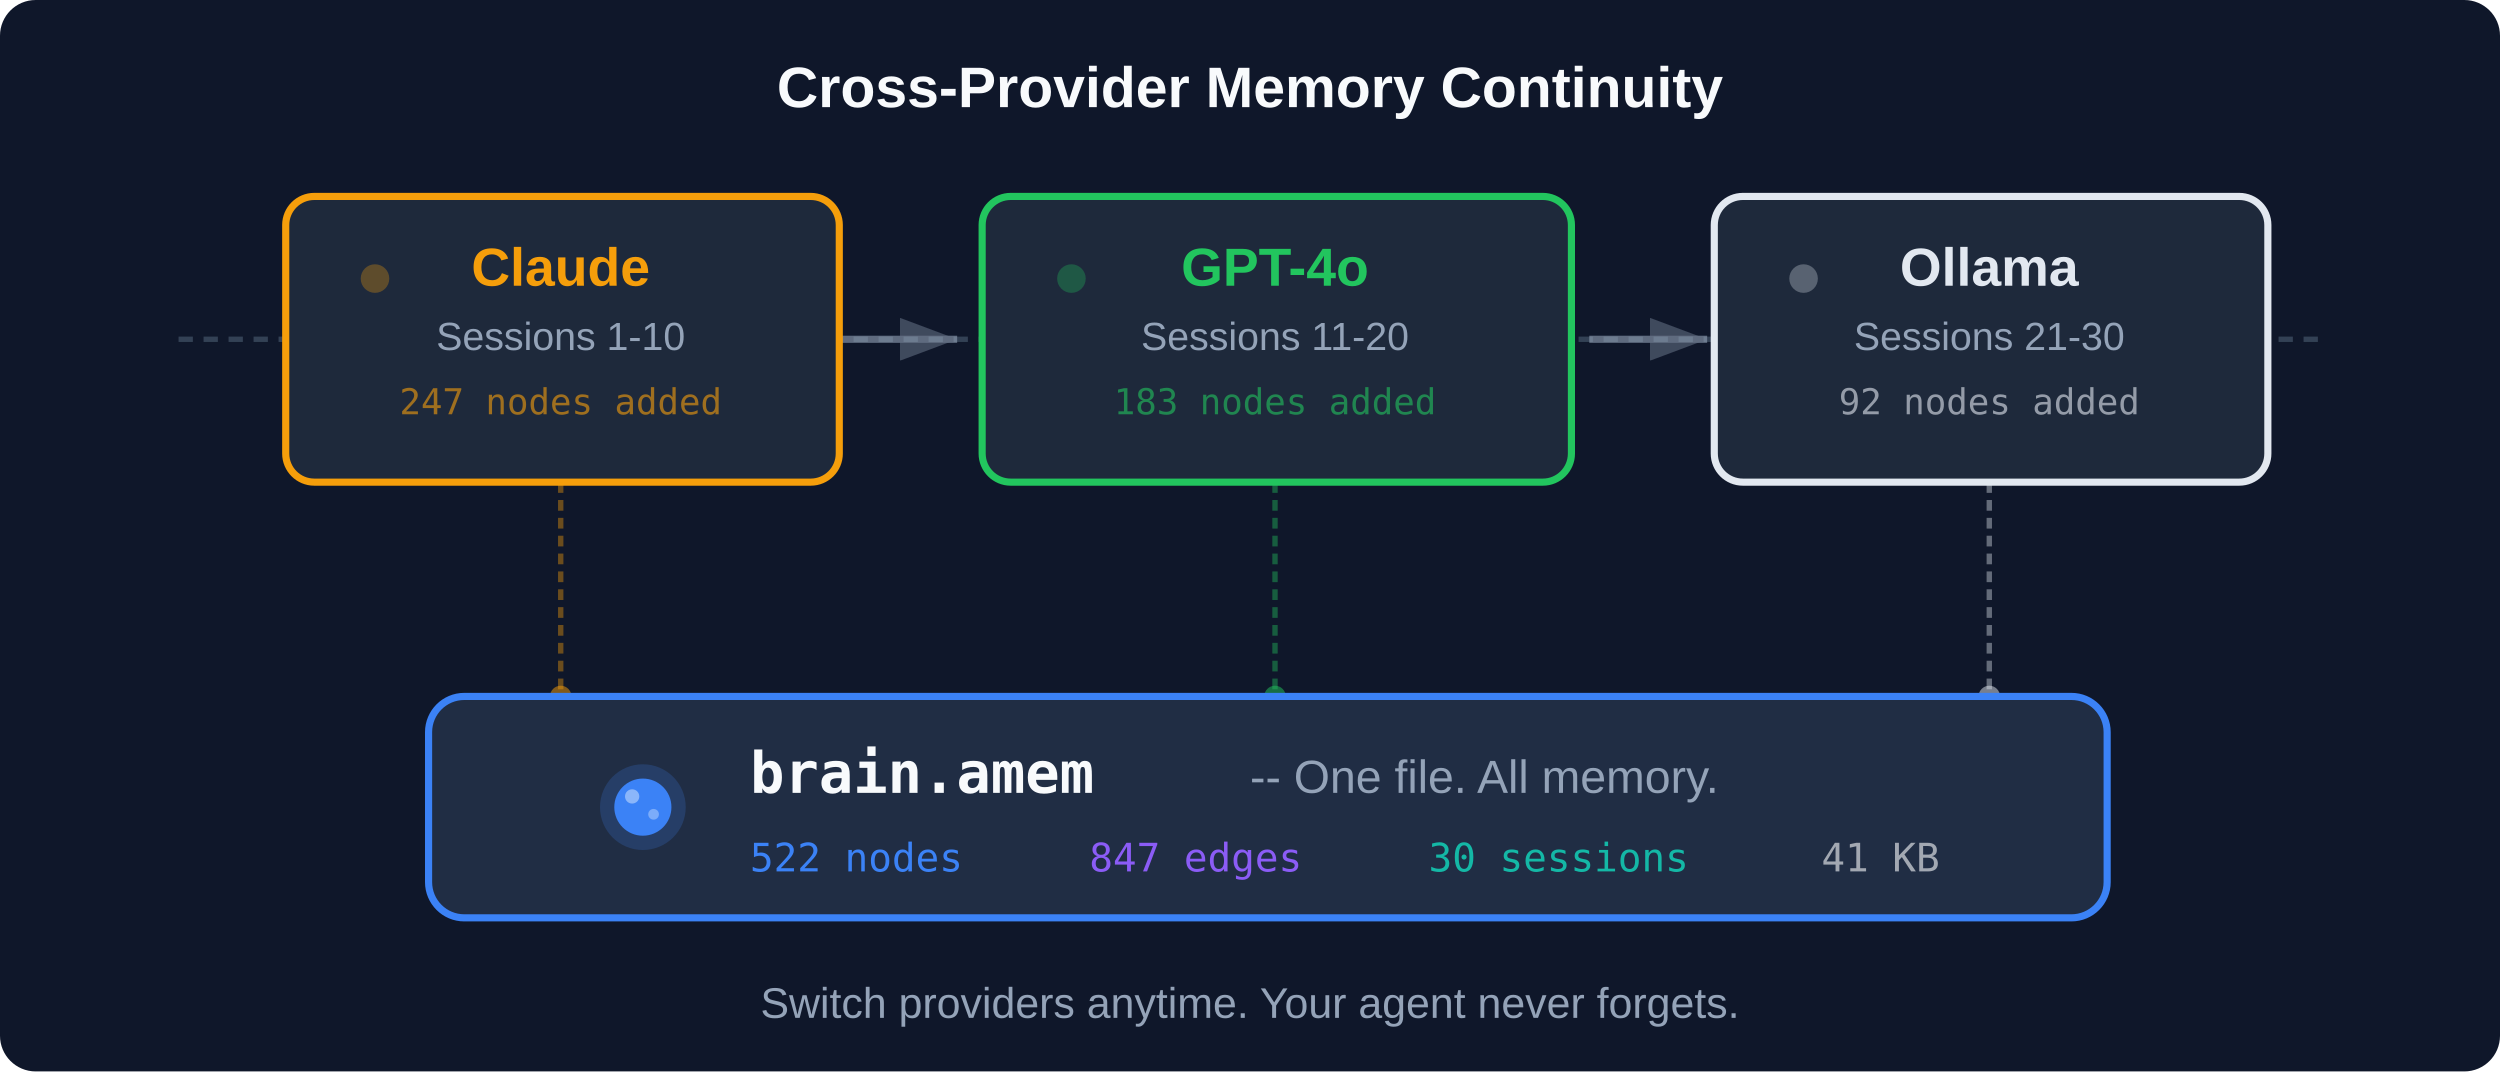
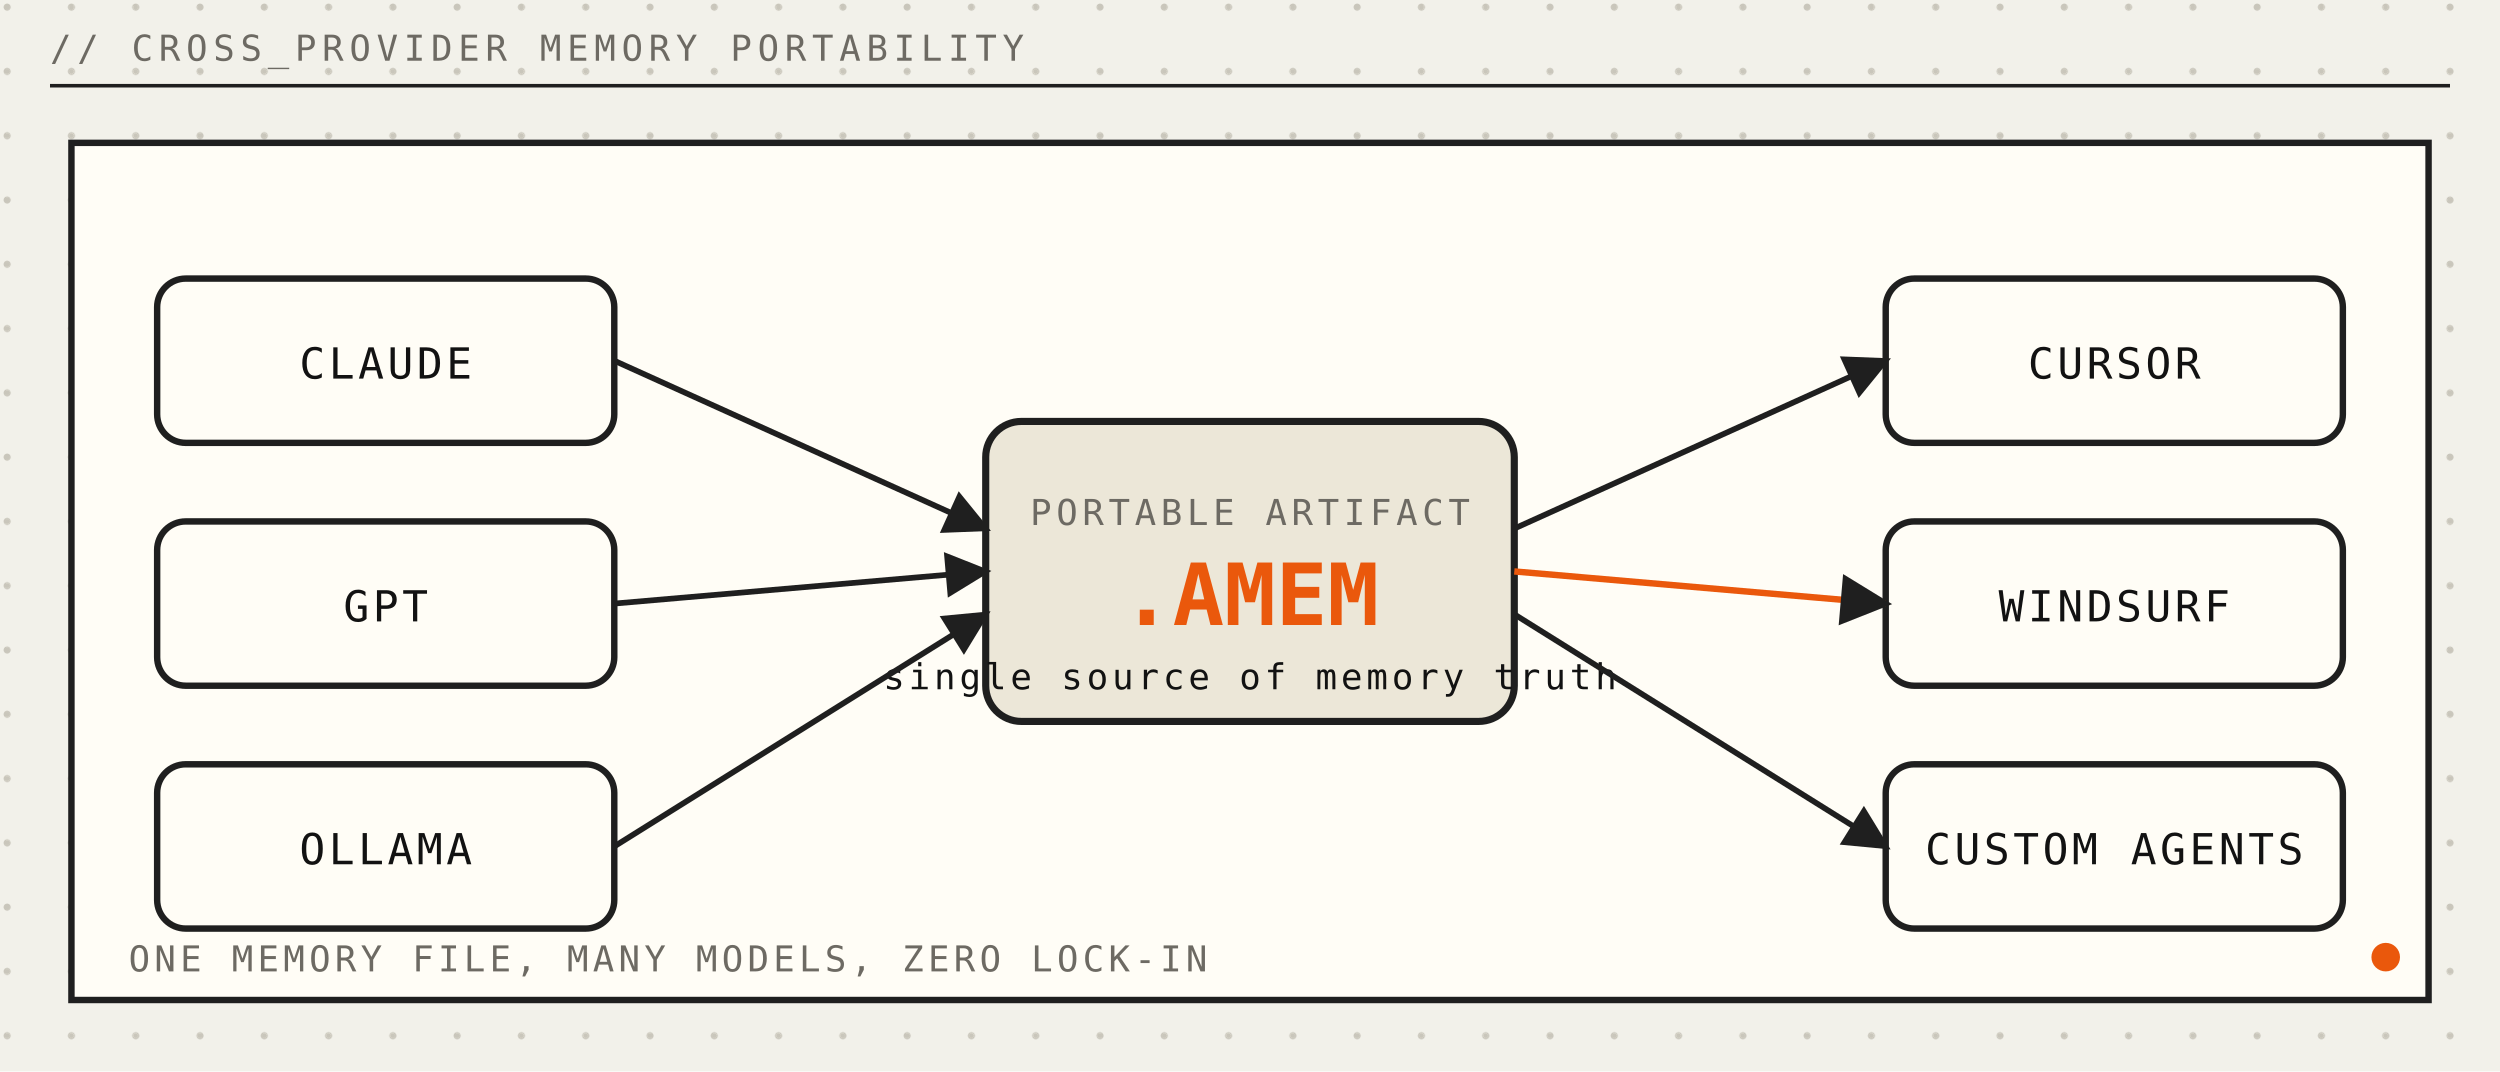
- <svg xmlns="http://www.w3.org/2000/svg" width="700" height="300" viewBox="0 0 700 300">
+ <svg xmlns="http://www.w3.org/2000/svg" width="700" height="300" viewBox="0 0 700 300" role="img" aria-label="AgenticMemory cross-provider portability in Agentra design system">
  <defs>
-     <marker id="arrowRight" markerWidth="8" markerHeight="6" refX="8" refY="3" orient="auto">
-       <path d="M0,0 L8,3 L0,6" fill="#94A3B8" opacity="0.6" />
+     <pattern id="grid" width="18" height="18" patternUnits="userSpaceOnUse">
+       <circle cx="2" cy="2" r="1" fill="#c9c6bb" />
+     </pattern>
+     <marker id="arrow" markerWidth="8" markerHeight="8" refX="7" refY="4" orient="auto">
+       <path d="M0,0 L8,4 L0,8 Z" fill="#1f1f1f" />
    </marker>
-     <marker id="arrowDown" markerWidth="6" markerHeight="8" refX="3" refY="8" orient="auto">
-       <path d="M0,0 L3,8 L6,0" fill="#8B5CF6" opacity="0.5" />
-     </marker>
+     <style>
+       .mono { font-family:'IBM Plex Mono','JetBrains Mono',monospace; }
+       .ink { fill:#121212; }
+       .muted { fill:#6d6a63; }
+       .accent { fill:#ea580c; }
+       .card { fill:#fffdf6; stroke:#1f1f1f; stroke-width:1.8; }
+     </style>
  </defs>
-   <rect width="700" height="300" fill="#0F172A" rx="10" />
-   <text x="350" y="30" text-anchor="middle" font-family="Arial, Helvetica, sans-serif" font-size="16" font-weight="700" fill="#F8FAFC">Cross-Provider Memory Continuity</text>
-   <line x1="50" y1="95" x2="650" y2="95" stroke="#334155" stroke-width="1.5" stroke-dasharray="4 3" />
-   <line x1="235" y1="95" x2="268" y2="95" stroke="#94A3B8" stroke-width="2" marker-end="url(#arrowRight)" opacity="0.6" />
-   <line x1="445" y1="95" x2="478" y2="95" stroke="#94A3B8" stroke-width="2" marker-end="url(#arrowRight)" opacity="0.6" />
-   <rect x="80" y="55" width="155" height="80" rx="8" fill="#1E293B" stroke="#F59E0B" stroke-width="2" />
-   <text x="157" y="80" text-anchor="middle" font-family="Arial, Helvetica, sans-serif" font-size="15" font-weight="700" fill="#F59E0B">Claude</text>
-   <text x="157" y="98" text-anchor="middle" font-family="Arial, Helvetica, sans-serif" font-size="11" fill="#94A3B8">Sessions 1-10</text>
-   <text x="157" y="116" text-anchor="middle" font-family="monospace" font-size="10" fill="#F59E0B" opacity="0.6">247 nodes added</text>
-   <circle cx="105" cy="78" r="4" fill="#F59E0B" opacity="0.3" />
-   <rect x="275" y="55" width="165" height="80" rx="8" fill="#1E293B" stroke="#22C55E" stroke-width="2" />
-   <text x="357" y="80" text-anchor="middle" font-family="Arial, Helvetica, sans-serif" font-size="15" font-weight="700" fill="#22C55E">GPT-4o</text>
-   <text x="357" y="98" text-anchor="middle" font-family="Arial, Helvetica, sans-serif" font-size="11" fill="#94A3B8">Sessions 11-20</text>
-   <text x="357" y="116" text-anchor="middle" font-family="monospace" font-size="10" fill="#22C55E" opacity="0.6">183 nodes added</text>
-   <circle cx="300" cy="78" r="4" fill="#22C55E" opacity="0.3" />
-   <rect x="480" y="55" width="155" height="80" rx="8" fill="#1E293B" stroke="#E2E8F0" stroke-width="2" />
-   <text x="557" y="80" text-anchor="middle" font-family="Arial, Helvetica, sans-serif" font-size="15" font-weight="700" fill="#E2E8F0">Ollama</text>
-   <text x="557" y="98" text-anchor="middle" font-family="Arial, Helvetica, sans-serif" font-size="11" fill="#94A3B8">Sessions 21-30</text>
-   <text x="557" y="116" text-anchor="middle" font-family="monospace" font-size="10" fill="#E2E8F0" opacity="0.6">92 nodes added</text>
-   <circle cx="505" cy="78" r="4" fill="#E2E8F0" opacity="0.3" />
-   <line x1="157" y1="135" x2="157" y2="195" stroke="#F59E0B" stroke-width="1.5" opacity="0.4" stroke-dasharray="3 2" />
-   <line x1="357" y1="135" x2="357" y2="195" stroke="#22C55E" stroke-width="1.5" opacity="0.4" stroke-dasharray="3 2" />
-   <line x1="557" y1="135" x2="557" y2="195" stroke="#E2E8F0" stroke-width="1.5" opacity="0.4" stroke-dasharray="3 2" />
-   <circle cx="157" cy="195" r="3" fill="#F59E0B" opacity="0.5" />
-   <circle cx="357" cy="195" r="3" fill="#22C55E" opacity="0.5" />
-   <circle cx="557" cy="195" r="3" fill="#E2E8F0" opacity="0.5" />
-   <rect x="120" y="195" width="470" height="62" rx="10" fill="#1E293B" stroke="#3B82F6" stroke-width="2" />
-   <rect x="120" y="195" width="470" height="62" rx="10" fill="#3B82F6" opacity="0.05" />
-   <circle cx="180" cy="226" r="12" fill="#3B82F6" opacity="0.2" />
-   <circle cx="180" cy="226" r="8" fill="#3B82F6" />
-   <circle cx="177" cy="223" r="2" fill="#DBEAFE" opacity="0.5" />
-   <circle cx="183" cy="228" r="1.5" fill="#DBEAFE" opacity="0.4" />
-   <text x="210" y="222" font-family="monospace" font-size="16" font-weight="700" fill="#F8FAFC">brain.amem</text>
-   <text x="350" y="222" font-family="Arial, Helvetica, sans-serif" font-size="13" fill="#94A3B8">  --  One file. All memory.</text>
-   <text x="210" y="244" font-family="monospace" font-size="11" fill="#3B82F6">522 nodes</text>
-   <text x="305" y="244" font-family="monospace" font-size="11" fill="#8B5CF6">847 edges</text>
-   <text x="400" y="244" font-family="monospace" font-size="11" fill="#14B8A6">30 sessions</text>
-   <text x="510" y="244" font-family="monospace" font-size="11" fill="#F8FAFC" opacity="0.6">41 KB</text>
-   <text x="350" y="285" text-anchor="middle" font-family="Arial, Helvetica, sans-serif" font-size="12" fill="#94A3B8">Switch providers anytime. Your agent never forgets.</text>
+   <rect width="700" height="300" fill="#f2f1ea" />
+   <rect width="700" height="300" fill="url(#grid)" />
+   <line x1="14" y1="24" x2="686" y2="24" stroke="#1f1f1f" />
+   <text x="14" y="17" class="mono muted" font-size="10" letter-spacing="1.6">// CROSS_PROVIDER MEMORY PORTABILITY</text>
+   <rect x="20" y="40" width="660" height="240" class="card" />
+   <rect x="44" y="78" width="128" height="46" rx="8" class="card" />
+   <text x="108" y="106" class="mono ink" font-size="12" text-anchor="middle" letter-spacing="1">CLAUDE</text>
+   <rect x="44" y="146" width="128" height="46" rx="8" class="card" />
+   <text x="108" y="174" class="mono ink" font-size="12" text-anchor="middle" letter-spacing="1">GPT</text>
+   <rect x="44" y="214" width="128" height="46" rx="8" class="card" />
+   <text x="108" y="242" class="mono ink" font-size="12" text-anchor="middle" letter-spacing="1">OLLAMA</text>
+   <rect x="276" y="118" width="148" height="84" rx="10" fill="#ece7d8" stroke="#1f1f1f" stroke-width="2" />
+   <text x="350" y="147" class="mono muted" font-size="10" text-anchor="middle" letter-spacing="1.3">PORTABLE ARTIFACT</text>
+   <text x="350" y="175" class="mono accent" font-size="24" text-anchor="middle" font-weight="700">.AMEM</text>
+   <text x="350" y="193" class="mono ink" font-size="10" text-anchor="middle" letter-spacing="1.1">single source of memory truth</text>
+   <rect x="528" y="78" width="128" height="46" rx="8" class="card" />
+   <text x="592" y="106" class="mono ink" font-size="12" text-anchor="middle" letter-spacing="1">CURSOR</text>
+   <rect x="528" y="146" width="128" height="46" rx="8" class="card" />
+   <text x="592" y="174" class="mono ink" font-size="12" text-anchor="middle" letter-spacing="1">WINDSURF</text>
+   <rect x="528" y="214" width="128" height="46" rx="8" class="card" />
+   <text x="592" y="242" class="mono ink" font-size="12" text-anchor="middle" letter-spacing="1">CUSTOM AGENTS</text>
+   <line x1="172" y1="101" x2="276" y2="148" stroke="#1f1f1f" stroke-width="1.6" marker-end="url(#arrow)" />
+   <line x1="172" y1="169" x2="276" y2="160" stroke="#1f1f1f" stroke-width="1.6" marker-end="url(#arrow)" />
+   <line x1="172" y1="237" x2="276" y2="172" stroke="#1f1f1f" stroke-width="1.6" marker-end="url(#arrow)" />
+   <line x1="424" y1="148" x2="528" y2="101" stroke="#1f1f1f" stroke-width="1.6" marker-end="url(#arrow)" />
+   <line x1="424" y1="160" x2="528" y2="169" stroke="#ea580c" stroke-width="1.8" marker-end="url(#arrow)" />
+   <line x1="424" y1="172" x2="528" y2="237" stroke="#1f1f1f" stroke-width="1.6" marker-end="url(#arrow)" />
+   <text x="36" y="272" class="mono muted" font-size="10" letter-spacing="1.2">ONE MEMORY FILE, MANY MODELS, ZERO LOCK-IN</text>
+   <circle cx="668" cy="268" r="4" class="accent" />
</svg>
